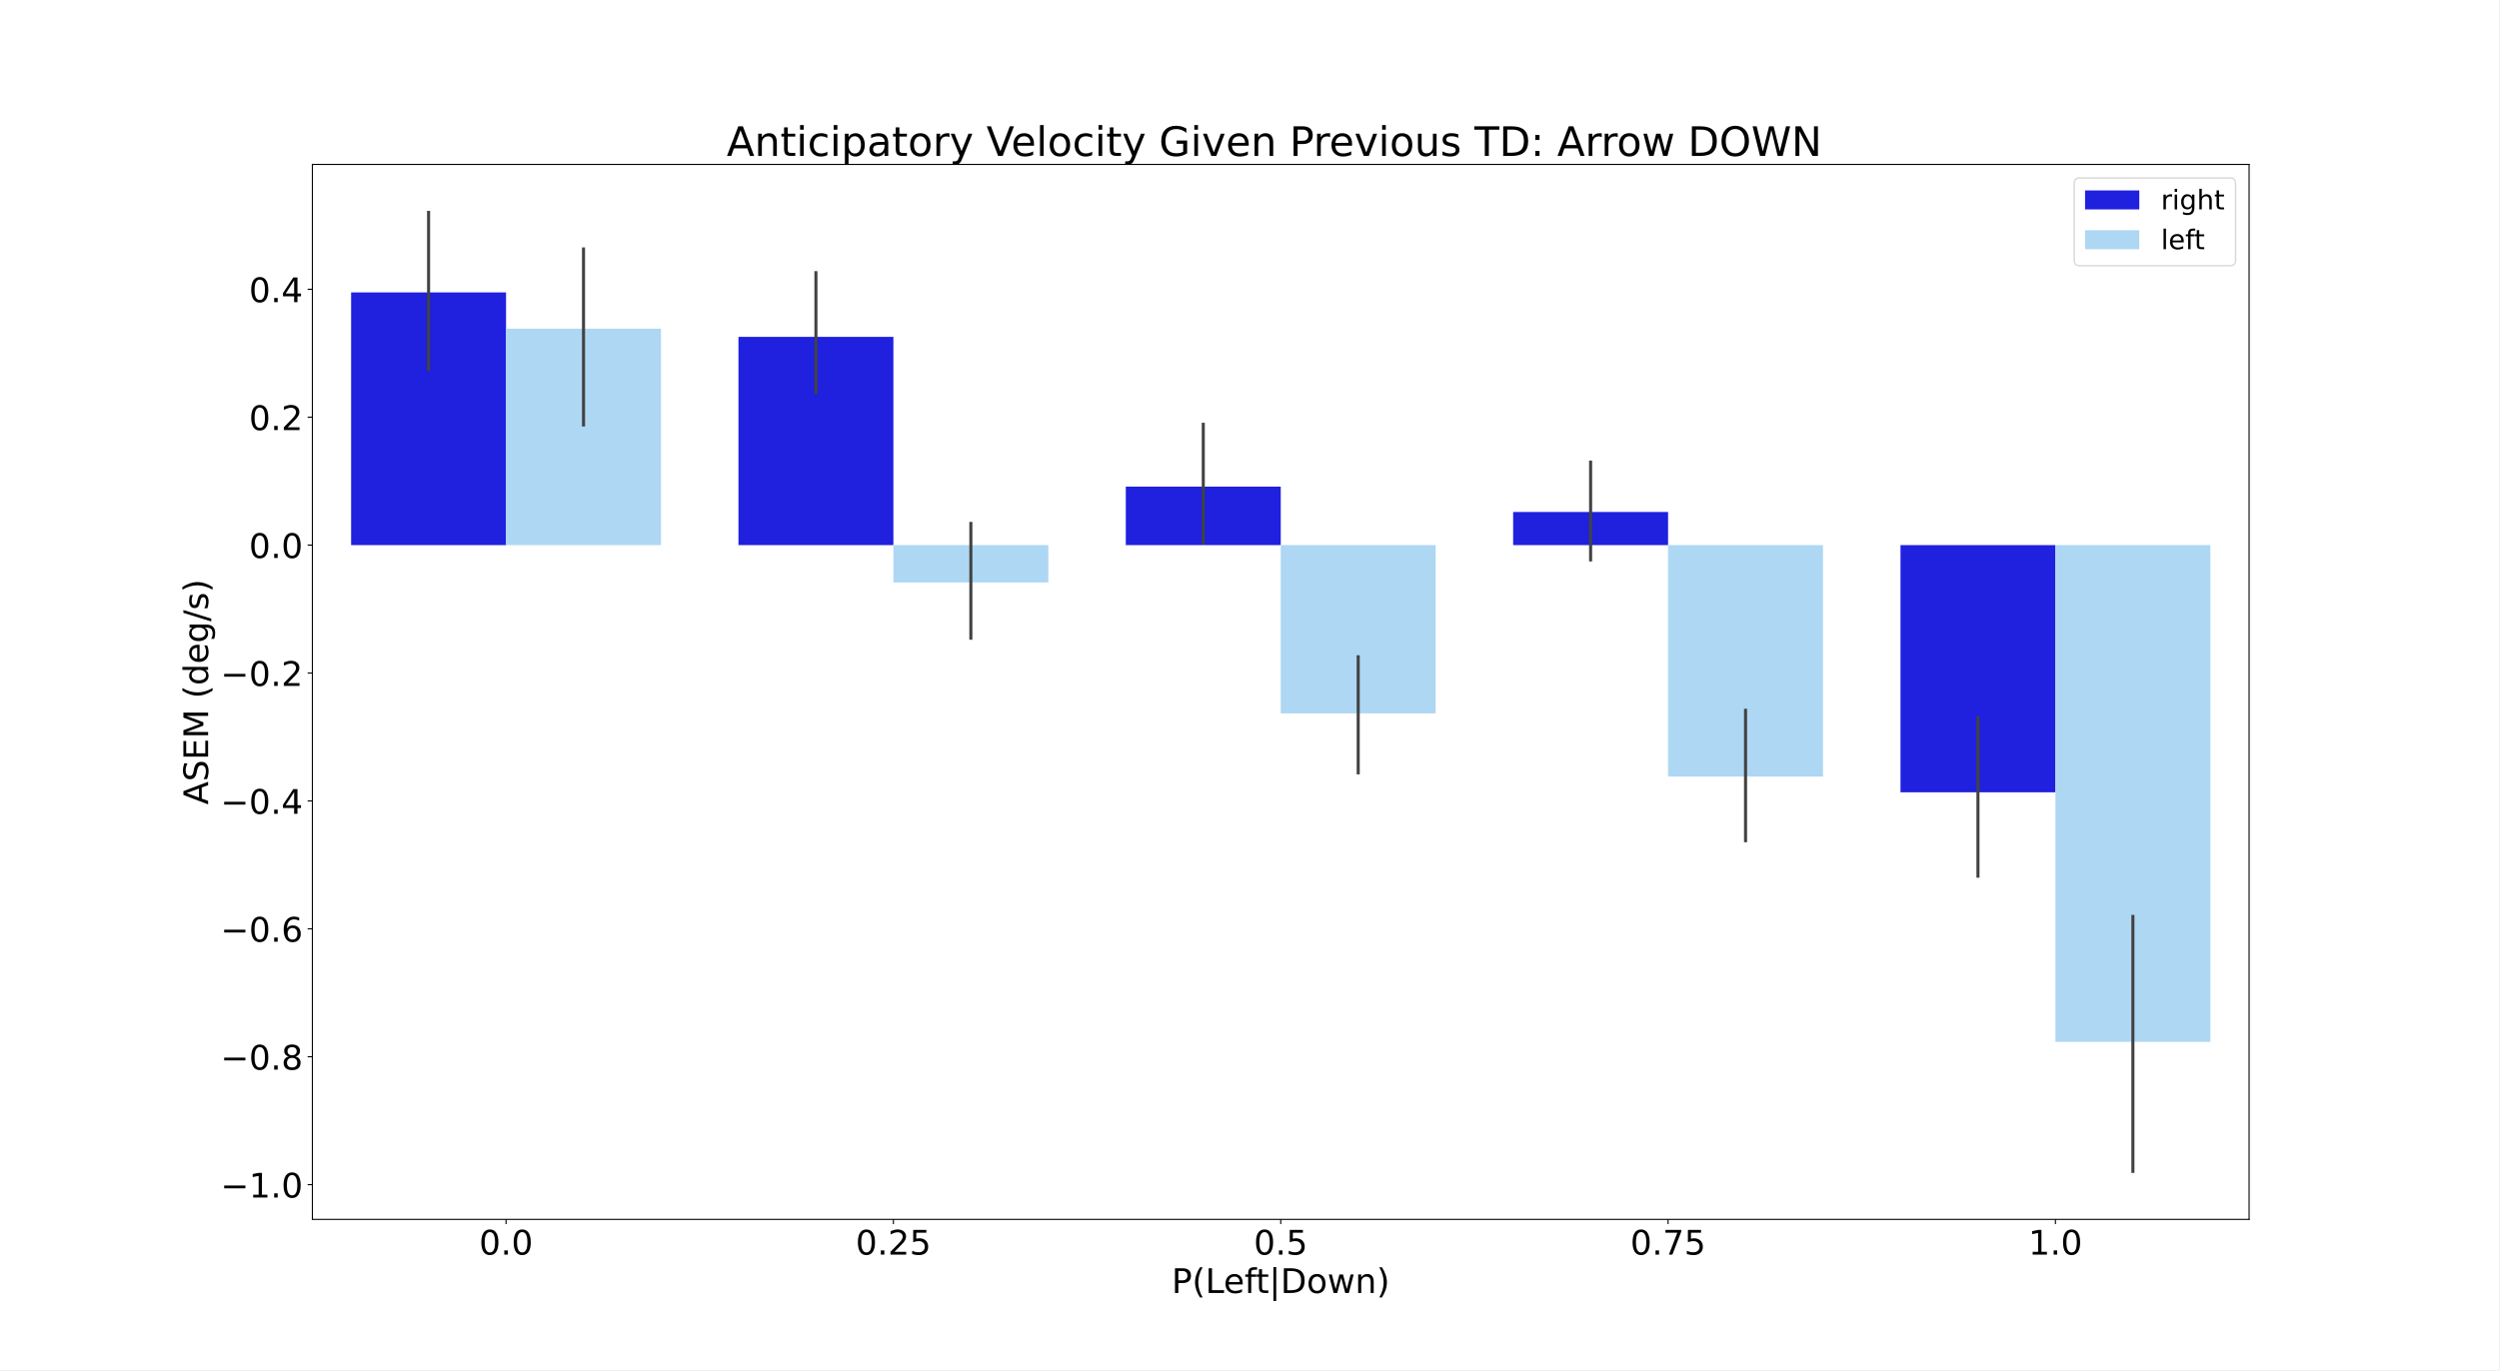
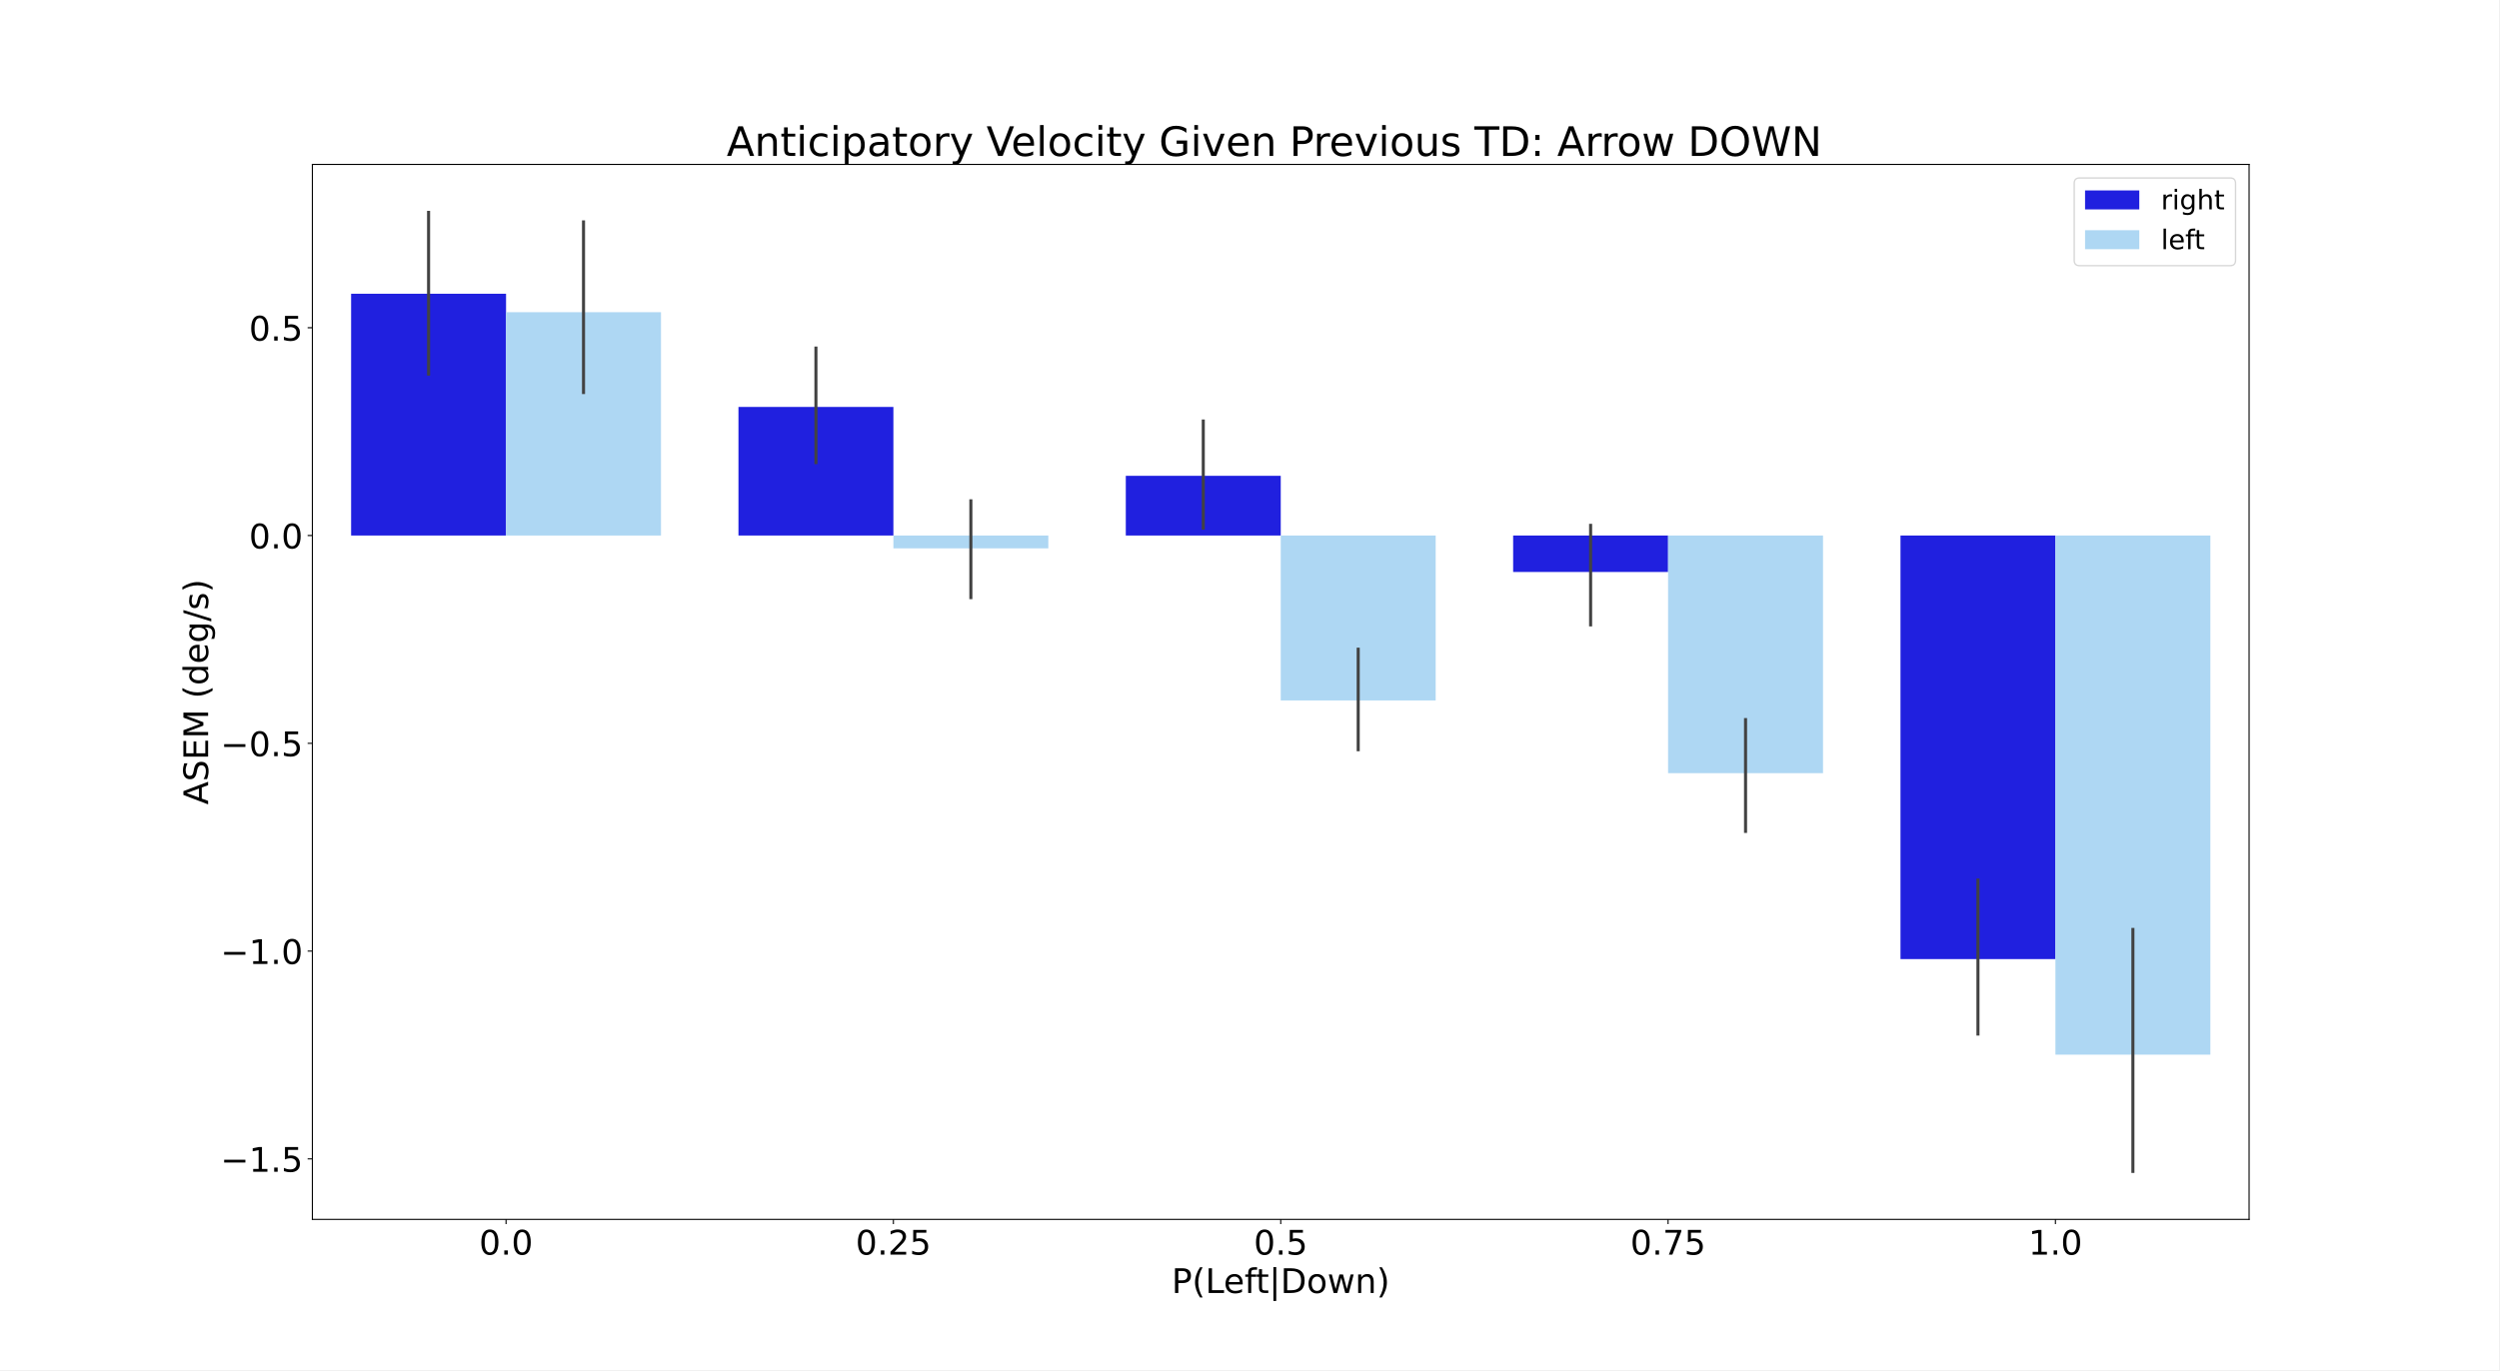
<svg xmlns="http://www.w3.org/2000/svg" xmlns:xlink="http://www.w3.org/1999/xlink" width="1843.2pt" height="1010.88pt" viewBox="0 0 1843.2 1010.88" version="1.1">
  <defs>
    <style type="text/css">*{stroke-linejoin: round; stroke-linecap: butt}</style>
  </defs>
  <g id="figure_1">
    <g id="patch_1">
      <path d="M 0 1010.88  L 1843.2 1010.88  L 1843.2 0  L 0 0  z " style="fill: #ffffff" />
    </g>
    <g id="axes_1">
      <g id="patch_2">
        <path d="M 230.4 899.683  L 1658.88 899.683  L 1658.88 121.306  L 230.4 121.306  z " style="fill: #ffffff" />
      </g>
      <g id="patch_3">
-         <path d="M 258.97 402.191  L 373.248 402.191  L 373.248 215.744  L 258.97 215.744  z " clip-path="url(#p81401923b6)" style="fill: #2020df" />
+         <path d="M 258.97 395.114  L 373.248 395.114  L 373.248 216.728  L 258.97 216.728  z " clip-path="url(#p19a5c890d2)" style="fill: #2020df" />
      </g>
      <g id="patch_4">
-         <path d="M 544.666 402.191  L 658.944 402.191  L 658.944 248.547  L 544.666 248.547  z " clip-path="url(#p81401923b6)" style="fill: #2020df" />
+         <path d="M 544.666 395.114  L 658.944 395.114  L 658.944 300.248  L 544.666 300.248  z " clip-path="url(#p19a5c890d2)" style="fill: #2020df" />
      </g>
      <g id="patch_5">
-         <path d="M 830.362 402.191  L 944.64 402.191  L 944.64 359.059  L 830.362 359.059  z " clip-path="url(#p81401923b6)" style="fill: #2020df" />
+         <path d="M 830.362 395.114  L 944.64 395.114  L 944.64 351.063  L 830.362 351.063  z " clip-path="url(#p19a5c890d2)" style="fill: #2020df" />
      </g>
      <g id="patch_6">
-         <path d="M 1116.058 402.191  L 1230.336 402.191  L 1230.336 377.752  L 1116.058 377.752  z " clip-path="url(#p81401923b6)" style="fill: #2020df" />
+         <path d="M 1116.058 395.114  L 1230.336 395.114  L 1230.336 422.017  L 1116.058 422.017  z " clip-path="url(#p19a5c890d2)" style="fill: #2020df" />
      </g>
      <g id="patch_7">
-         <path d="M 1401.754 402.191  L 1516.032 402.191  L 1516.032 584.563  L 1401.754 584.563  z " clip-path="url(#p81401923b6)" style="fill: #2020df" />
+         <path d="M 1401.754 395.114  L 1516.032 395.114  L 1516.032 707.633  L 1401.754 707.633  z " clip-path="url(#p19a5c890d2)" style="fill: #2020df" />
      </g>
      <g id="patch_8">
-         <path d="M 373.248 402.191  L 487.526 402.191  L 487.526 242.506  L 373.248 242.506  z " clip-path="url(#p81401923b6)" style="fill: #aed7f3" />
+         <path d="M 373.248 395.114  L 487.526 395.114  L 487.526 230.343  L 373.248 230.343  z " clip-path="url(#p19a5c890d2)" style="fill: #aed7f3" />
      </g>
      <g id="patch_9">
-         <path d="M 658.944 402.191  L 773.222 402.191  L 773.222 429.731  L 658.944 429.731  z " clip-path="url(#p81401923b6)" style="fill: #aed7f3" />
+         <path d="M 658.944 395.114  L 773.222 395.114  L 773.222 404.575  L 658.944 404.575  z " clip-path="url(#p19a5c890d2)" style="fill: #aed7f3" />
      </g>
      <g id="patch_10">
-         <path d="M 944.64 402.191  L 1058.918 402.191  L 1058.918 526.343  L 944.64 526.343  z " clip-path="url(#p81401923b6)" style="fill: #aed7f3" />
+         <path d="M 944.64 395.114  L 1058.918 395.114  L 1058.918 516.799  L 944.64 516.799  z " clip-path="url(#p19a5c890d2)" style="fill: #aed7f3" />
      </g>
      <g id="patch_11">
-         <path d="M 1230.336 402.191  L 1344.614 402.191  L 1344.614 572.953  L 1230.336 572.953  z " clip-path="url(#p81401923b6)" style="fill: #aed7f3" />
+         <path d="M 1230.336 395.114  L 1344.614 395.114  L 1344.614 570.454  L 1230.336 570.454  z " clip-path="url(#p19a5c890d2)" style="fill: #aed7f3" />
      </g>
      <g id="patch_12">
-         <path d="M 1516.032 402.191  L 1630.31 402.191  L 1630.31 768.702  L 1516.032 768.702  z " clip-path="url(#p81401923b6)" style="fill: #aed7f3" />
+         <path d="M 1516.032 395.114  L 1630.31 395.114  L 1630.31 778.146  L 1516.032 778.146  z " clip-path="url(#p19a5c890d2)" style="fill: #aed7f3" />
      </g>
      <g id="patch_13">
-         <path d="M 373.248 402.191  L 373.248 402.191  L 373.248 402.191  L 373.248 402.191  z " clip-path="url(#p81401923b6)" style="fill: #2020df" />
+         <path d="M 373.248 395.114  L 373.248 395.114  L 373.248 395.114  L 373.248 395.114  z " clip-path="url(#p19a5c890d2)" style="fill: #2020df" />
      </g>
      <g id="patch_14">
-         <path d="M 373.248 402.191  L 373.248 402.191  L 373.248 402.191  L 373.248 402.191  z " clip-path="url(#p81401923b6)" style="fill: #aed7f3" />
+         <path d="M 373.248 395.114  L 373.248 395.114  L 373.248 395.114  L 373.248 395.114  z " clip-path="url(#p19a5c890d2)" style="fill: #aed7f3" />
      </g>
      <g id="matplotlib.axis_1">
        <g id="xtick_1">
          <g id="line2d_1">
            <defs>
-               <path id="m0e9796842e" d="M 0 0  L 0 3.5  " style="stroke: #000000; stroke-width: 0.8" />
+               <path id="m409769de17" d="M 0 0  L 0 3.5  " style="stroke: #000000; stroke-width: 0.8" />
            </defs>
            <g>
-               <use xlink:href="#m0e9796842e" x="373.248" y="899.683" style="stroke: #000000; stroke-width: 0.8" />
+               <use xlink:href="#m409769de17" x="373.248" y="899.683" style="stroke: #000000; stroke-width: 0.8" />
            </g>
          </g>
          <g id="text_1">
            <g transform="translate(353.3691 925.6793) scale(0.25 -0.25)">
              <defs>
                <path id="DejaVuSans-30" d="M 2034 4250  Q 1547 4250 1301 3770  Q 1056 3291 1056 2328  Q 1056 1369 1301 889  Q 1547 409 2034 409  Q 2525 409 2770 889  Q 3016 1369 3016 2328  Q 3016 3291 2770 3770  Q 2525 4250 2034 4250  z M 2034 4750  Q 2819 4750 3233 4129  Q 3647 3509 3647 2328  Q 3647 1150 3233 529  Q 2819 -91 2034 -91  Q 1250 -91 836 529  Q 422 1150 422 2328  Q 422 3509 836 4129  Q 1250 4750 2034 4750  z " transform="scale(0.015625)" />
                <path id="DejaVuSans-2e" d="M 684 794  L 1344 794  L 1344 0  L 684 0  L 684 794  z " transform="scale(0.015625)" />
              </defs>
              <use xlink:href="#DejaVuSans-30" />
              <use xlink:href="#DejaVuSans-2e" x="63.623" />
              <use xlink:href="#DejaVuSans-30" x="95.41" />
            </g>
          </g>
        </g>
        <g id="xtick_2">
          <g id="line2d_2">
            <g>
-               <use xlink:href="#m0e9796842e" x="658.944" y="899.683" style="stroke: #000000; stroke-width: 0.8" />
+               <use xlink:href="#m409769de17" x="658.944" y="899.683" style="stroke: #000000; stroke-width: 0.8" />
            </g>
          </g>
          <g id="text_2">
            <g transform="translate(631.112 925.6793) scale(0.25 -0.25)">
              <defs>
                <path id="DejaVuSans-32" d="M 1228 531  L 3431 531  L 3431 0  L 469 0  L 469 531  Q 828 903 1448 1529  Q 2069 2156 2228 2338  Q 2531 2678 2651 2914  Q 2772 3150 2772 3378  Q 2772 3750 2511 3984  Q 2250 4219 1831 4219  Q 1534 4219 1204 4116  Q 875 4013 500 3803  L 500 4441  Q 881 4594 1212 4672  Q 1544 4750 1819 4750  Q 2544 4750 2975 4387  Q 3406 4025 3406 3419  Q 3406 3131 3298 2873  Q 3191 2616 2906 2266  Q 2828 2175 2409 1742  Q 1991 1309 1228 531  z " transform="scale(0.015625)" />
                <path id="DejaVuSans-35" d="M 691 4666  L 3169 4666  L 3169 4134  L 1269 4134  L 1269 2991  Q 1406 3038 1543 3061  Q 1681 3084 1819 3084  Q 2600 3084 3056 2656  Q 3513 2228 3513 1497  Q 3513 744 3044 326  Q 2575 -91 1722 -91  Q 1428 -91 1123 -41  Q 819 9 494 109  L 494 744  Q 775 591 1075 516  Q 1375 441 1709 441  Q 2250 441 2565 725  Q 2881 1009 2881 1497  Q 2881 1984 2565 2268  Q 2250 2553 1709 2553  Q 1456 2553 1204 2497  Q 953 2441 691 2322  L 691 4666  z " transform="scale(0.015625)" />
              </defs>
              <use xlink:href="#DejaVuSans-30" />
              <use xlink:href="#DejaVuSans-2e" x="63.623" />
              <use xlink:href="#DejaVuSans-32" x="95.41" />
              <use xlink:href="#DejaVuSans-35" x="159.033" />
            </g>
          </g>
        </g>
        <g id="xtick_3">
          <g id="line2d_3">
            <g>
-               <use xlink:href="#m0e9796842e" x="944.64" y="899.683" style="stroke: #000000; stroke-width: 0.8" />
+               <use xlink:href="#m409769de17" x="944.64" y="899.683" style="stroke: #000000; stroke-width: 0.8" />
            </g>
          </g>
          <g id="text_3">
            <g transform="translate(924.7611 925.6793) scale(0.25 -0.25)">
              <use xlink:href="#DejaVuSans-30" />
              <use xlink:href="#DejaVuSans-2e" x="63.623" />
              <use xlink:href="#DejaVuSans-35" x="95.41" />
            </g>
          </g>
        </g>
        <g id="xtick_4">
          <g id="line2d_4">
            <g>
-               <use xlink:href="#m0e9796842e" x="1230.336" y="899.683" style="stroke: #000000; stroke-width: 0.8" />
+               <use xlink:href="#m409769de17" x="1230.336" y="899.683" style="stroke: #000000; stroke-width: 0.8" />
            </g>
          </g>
          <g id="text_4">
            <g transform="translate(1202.504 925.6793) scale(0.25 -0.25)">
              <defs>
                <path id="DejaVuSans-37" d="M 525 4666  L 3525 4666  L 3525 4397  L 1831 0  L 1172 0  L 2766 4134  L 525 4134  L 525 4666  z " transform="scale(0.015625)" />
              </defs>
              <use xlink:href="#DejaVuSans-30" />
              <use xlink:href="#DejaVuSans-2e" x="63.623" />
              <use xlink:href="#DejaVuSans-37" x="95.41" />
              <use xlink:href="#DejaVuSans-35" x="159.033" />
            </g>
          </g>
        </g>
        <g id="xtick_5">
          <g id="line2d_5">
            <g>
-               <use xlink:href="#m0e9796842e" x="1516.032" y="899.683" style="stroke: #000000; stroke-width: 0.8" />
+               <use xlink:href="#m409769de17" x="1516.032" y="899.683" style="stroke: #000000; stroke-width: 0.8" />
            </g>
          </g>
          <g id="text_5">
            <g transform="translate(1496.153 925.6793) scale(0.25 -0.25)">
              <defs>
                <path id="DejaVuSans-31" d="M 794 531  L 1825 531  L 1825 4091  L 703 3866  L 703 4441  L 1819 4666  L 2450 4666  L 2450 531  L 3481 531  L 3481 0  L 794 0  L 794 531  z " transform="scale(0.015625)" />
              </defs>
              <use xlink:href="#DejaVuSans-31" />
              <use xlink:href="#DejaVuSans-2e" x="63.623" />
              <use xlink:href="#DejaVuSans-30" x="95.41" />
            </g>
          </g>
        </g>
        <g id="text_6">
          <g transform="translate(864.2005 953.984) scale(0.25 -0.25)">
            <defs>
              <path id="DejaVuSans-50" d="M 1259 4147  L 1259 2394  L 2053 2394  Q 2494 2394 2734 2622  Q 2975 2850 2975 3272  Q 2975 3691 2734 3919  Q 2494 4147 2053 4147  L 1259 4147  z M 628 4666  L 2053 4666  Q 2838 4666 3239 4311  Q 3641 3956 3641 3272  Q 3641 2581 3239 2228  Q 2838 1875 2053 1875  L 1259 1875  L 1259 0  L 628 0  L 628 4666  z " transform="scale(0.015625)" />
              <path id="DejaVuSans-28" d="M 1984 4856  Q 1566 4138 1362 3434  Q 1159 2731 1159 2009  Q 1159 1288 1364 580  Q 1569 -128 1984 -844  L 1484 -844  Q 1016 -109 783 600  Q 550 1309 550 2009  Q 550 2706 781 3412  Q 1013 4119 1484 4856  L 1984 4856  z " transform="scale(0.015625)" />
              <path id="DejaVuSans-4c" d="M 628 4666  L 1259 4666  L 1259 531  L 3531 531  L 3531 0  L 628 0  L 628 4666  z " transform="scale(0.015625)" />
              <path id="DejaVuSans-65" d="M 3597 1894  L 3597 1613  L 953 1613  Q 991 1019 1311 708  Q 1631 397 2203 397  Q 2534 397 2845 478  Q 3156 559 3463 722  L 3463 178  Q 3153 47 2828 -22  Q 2503 -91 2169 -91  Q 1331 -91 842 396  Q 353 884 353 1716  Q 353 2575 817 3079  Q 1281 3584 2069 3584  Q 2775 3584 3186 3129  Q 3597 2675 3597 1894  z M 3022 2063  Q 3016 2534 2758 2815  Q 2500 3097 2075 3097  Q 1594 3097 1305 2825  Q 1016 2553 972 2059  L 3022 2063  z " transform="scale(0.015625)" />
              <path id="DejaVuSans-66" d="M 2375 4863  L 2375 4384  L 1825 4384  Q 1516 4384 1395 4259  Q 1275 4134 1275 3809  L 1275 3500  L 2222 3500  L 2222 3053  L 1275 3053  L 1275 0  L 697 0  L 697 3053  L 147 3053  L 147 3500  L 697 3500  L 697 3744  Q 697 4328 969 4595  Q 1241 4863 1831 4863  L 2375 4863  z " transform="scale(0.015625)" />
              <path id="DejaVuSans-74" d="M 1172 4494  L 1172 3500  L 2356 3500  L 2356 3053  L 1172 3053  L 1172 1153  Q 1172 725 1289 603  Q 1406 481 1766 481  L 2356 481  L 2356 0  L 1766 0  Q 1100 0 847 248  Q 594 497 594 1153  L 594 3053  L 172 3053  L 172 3500  L 594 3500  L 594 4494  L 1172 4494  z " transform="scale(0.015625)" />
              <path id="DejaVuSans-7c" d="M 1344 4891  L 1344 -1509  L 813 -1509  L 813 4891  L 1344 4891  z " transform="scale(0.015625)" />
              <path id="DejaVuSans-44" d="M 1259 4147  L 1259 519  L 2022 519  Q 2988 519 3436 956  Q 3884 1394 3884 2338  Q 3884 3275 3436 3711  Q 2988 4147 2022 4147  L 1259 4147  z M 628 4666  L 1925 4666  Q 3281 4666 3915 4102  Q 4550 3538 4550 2338  Q 4550 1131 3912 565  Q 3275 0 1925 0  L 628 0  L 628 4666  z " transform="scale(0.015625)" />
              <path id="DejaVuSans-6f" d="M 1959 3097  Q 1497 3097 1228 2736  Q 959 2375 959 1747  Q 959 1119 1226 758  Q 1494 397 1959 397  Q 2419 397 2687 759  Q 2956 1122 2956 1747  Q 2956 2369 2687 2733  Q 2419 3097 1959 3097  z M 1959 3584  Q 2709 3584 3137 3096  Q 3566 2609 3566 1747  Q 3566 888 3137 398  Q 2709 -91 1959 -91  Q 1206 -91 779 398  Q 353 888 353 1747  Q 353 2609 779 3096  Q 1206 3584 1959 3584  z " transform="scale(0.015625)" />
              <path id="DejaVuSans-77" d="M 269 3500  L 844 3500  L 1563 769  L 2278 3500  L 2956 3500  L 3675 769  L 4391 3500  L 4966 3500  L 4050 0  L 3372 0  L 2619 2869  L 1863 0  L 1184 0  L 269 3500  z " transform="scale(0.015625)" />
              <path id="DejaVuSans-6e" d="M 3513 2113  L 3513 0  L 2938 0  L 2938 2094  Q 2938 2591 2744 2837  Q 2550 3084 2163 3084  Q 1697 3084 1428 2787  Q 1159 2491 1159 1978  L 1159 0  L 581 0  L 581 3500  L 1159 3500  L 1159 2956  Q 1366 3272 1645 3428  Q 1925 3584 2291 3584  Q 2894 3584 3203 3211  Q 3513 2838 3513 2113  z " transform="scale(0.015625)" />
              <path id="DejaVuSans-29" d="M 513 4856  L 1013 4856  Q 1481 4119 1714 3412  Q 1947 2706 1947 2009  Q 1947 1309 1714 600  Q 1481 -109 1013 -844  L 513 -844  Q 928 -128 1133 580  Q 1338 1288 1338 2009  Q 1338 2731 1133 3434  Q 928 4138 513 4856  z " transform="scale(0.015625)" />
            </defs>
            <use xlink:href="#DejaVuSans-50" />
            <use xlink:href="#DejaVuSans-28" x="60.303" />
            <use xlink:href="#DejaVuSans-4c" x="99.316" />
            <use xlink:href="#DejaVuSans-65" x="153.279" />
            <use xlink:href="#DejaVuSans-66" x="214.803" />
            <use xlink:href="#DejaVuSans-74" x="248.258" />
            <use xlink:href="#DejaVuSans-7c" x="287.467" />
            <use xlink:href="#DejaVuSans-44" x="321.158" />
            <use xlink:href="#DejaVuSans-6f" x="398.16" />
            <use xlink:href="#DejaVuSans-77" x="459.342" />
            <use xlink:href="#DejaVuSans-6e" x="541.129" />
            <use xlink:href="#DejaVuSans-29" x="604.508" />
          </g>
        </g>
      </g>
      <g id="matplotlib.axis_2">
        <g id="ytick_1">
          <g id="line2d_6">
            <defs>
-               <path id="m55179925f7" d="M 0 0  L -3.5 0  " style="stroke: #000000; stroke-width: 0.8" />
+               <path id="m9eeff1872e" d="M 0 0  L -3.5 0  " style="stroke: #000000; stroke-width: 0.8" />
            </defs>
            <g>
-               <use xlink:href="#m55179925f7" x="230.4" y="874.079" style="stroke: #000000; stroke-width: 0.8" />
+               <use xlink:href="#m9eeff1872e" x="230.4" y="855.044" style="stroke: #000000; stroke-width: 0.8" />
            </g>
          </g>
          <g id="text_7">
-             <g transform="translate(162.693 883.5774) scale(0.25 -0.25)">
+             <g transform="translate(162.693 864.5423) scale(0.25 -0.25)">
              <defs>
                <path id="DejaVuSans-2212" d="M 678 2272  L 4684 2272  L 4684 1741  L 678 1741  L 678 2272  z " transform="scale(0.015625)" />
              </defs>
              <use xlink:href="#DejaVuSans-2212" />
              <use xlink:href="#DejaVuSans-31" x="83.789" />
              <use xlink:href="#DejaVuSans-2e" x="147.412" />
-               <use xlink:href="#DejaVuSans-30" x="179.199" />
+               <use xlink:href="#DejaVuSans-35" x="179.199" />
            </g>
          </g>
        </g>
        <g id="ytick_2">
          <g id="line2d_7">
            <g>
-               <use xlink:href="#m55179925f7" x="230.4" y="779.702" style="stroke: #000000; stroke-width: 0.8" />
+               <use xlink:href="#m9eeff1872e" x="230.4" y="701.734" style="stroke: #000000; stroke-width: 0.8" />
            </g>
          </g>
          <g id="text_8">
-             <g transform="translate(162.693 789.1998) scale(0.25 -0.25)">
-               <defs>
-                 <path id="DejaVuSans-38" d="M 2034 2216  Q 1584 2216 1326 1975  Q 1069 1734 1069 1313  Q 1069 891 1326 650  Q 1584 409 2034 409  Q 2484 409 2743 651  Q 3003 894 3003 1313  Q 3003 1734 2745 1975  Q 2488 2216 2034 2216  z M 1403 2484  Q 997 2584 770 2862  Q 544 3141 544 3541  Q 544 4100 942 4425  Q 1341 4750 2034 4750  Q 2731 4750 3128 4425  Q 3525 4100 3525 3541  Q 3525 3141 3298 2862  Q 3072 2584 2669 2484  Q 3125 2378 3379 2068  Q 3634 1759 3634 1313  Q 3634 634 3220 271  Q 2806 -91 2034 -91  Q 1263 -91 848 271  Q 434 634 434 1313  Q 434 1759 690 2068  Q 947 2378 1403 2484  z M 1172 3481  Q 1172 3119 1398 2916  Q 1625 2713 2034 2713  Q 2441 2713 2670 2916  Q 2900 3119 2900 3481  Q 2900 3844 2670 4047  Q 2441 4250 2034 4250  Q 1625 4250 1398 4047  Q 1172 3844 1172 3481  z " transform="scale(0.015625)" />
-               </defs>
+             <g transform="translate(162.693 711.2321) scale(0.25 -0.25)">
+               <use xlink:href="#DejaVuSans-2212" />
+               <use xlink:href="#DejaVuSans-31" x="83.789" />
+               <use xlink:href="#DejaVuSans-2e" x="147.412" />
+               <use xlink:href="#DejaVuSans-30" x="179.199" />
+             </g>
+           </g>
+         </g>
+         <g id="ytick_3">
+           <g id="line2d_8">
+             <g>
+               <use xlink:href="#m9eeff1872e" x="230.4" y="548.424" style="stroke: #000000; stroke-width: 0.8" />
+             </g>
+           </g>
+           <g id="text_9">
+             <g transform="translate(162.693 557.9218) scale(0.25 -0.25)">
              <use xlink:href="#DejaVuSans-2212" />
              <use xlink:href="#DejaVuSans-30" x="83.789" />
              <use xlink:href="#DejaVuSans-2e" x="147.412" />
-               <use xlink:href="#DejaVuSans-38" x="179.199" />
-             </g>
-           </g>
-         </g>
-         <g id="ytick_3">
-           <g id="line2d_8">
-             <g>
-               <use xlink:href="#m55179925f7" x="230.4" y="685.324" style="stroke: #000000; stroke-width: 0.8" />
-             </g>
-           </g>
-           <g id="text_9">
-             <g transform="translate(162.693 694.8222) scale(0.25 -0.25)">
-               <defs>
-                 <path id="DejaVuSans-36" d="M 2113 2584  Q 1688 2584 1439 2293  Q 1191 2003 1191 1497  Q 1191 994 1439 701  Q 1688 409 2113 409  Q 2538 409 2786 701  Q 3034 994 3034 1497  Q 3034 2003 2786 2293  Q 2538 2584 2113 2584  z M 3366 4563  L 3366 3988  Q 3128 4100 2886 4159  Q 2644 4219 2406 4219  Q 1781 4219 1451 3797  Q 1122 3375 1075 2522  Q 1259 2794 1537 2939  Q 1816 3084 2150 3084  Q 2853 3084 3261 2657  Q 3669 2231 3669 1497  Q 3669 778 3244 343  Q 2819 -91 2113 -91  Q 1303 -91 875 529  Q 447 1150 447 2328  Q 447 3434 972 4092  Q 1497 4750 2381 4750  Q 2619 4750 2861 4703  Q 3103 4656 3366 4563  z " transform="scale(0.015625)" />
-               </defs>
-               <use xlink:href="#DejaVuSans-2212" />
-               <use xlink:href="#DejaVuSans-30" x="83.789" />
-               <use xlink:href="#DejaVuSans-2e" x="147.412" />
-               <use xlink:href="#DejaVuSans-36" x="179.199" />
+               <use xlink:href="#DejaVuSans-35" x="179.199" />
            </g>
          </g>
        </g>
        <g id="ytick_4">
          <g id="line2d_9">
            <g>
-               <use xlink:href="#m55179925f7" x="230.4" y="590.947" style="stroke: #000000; stroke-width: 0.8" />
+               <use xlink:href="#m9eeff1872e" x="230.4" y="395.114" style="stroke: #000000; stroke-width: 0.8" />
            </g>
          </g>
          <g id="text_10">
-             <g transform="translate(162.693 600.4446) scale(0.25 -0.25)">
-               <defs>
-                 <path id="DejaVuSans-34" d="M 2419 4116  L 825 1625  L 2419 1625  L 2419 4116  z M 2253 4666  L 3047 4666  L 3047 1625  L 3713 1625  L 3713 1100  L 3047 1100  L 3047 0  L 2419 0  L 2419 1100  L 313 1100  L 313 1709  L 2253 4666  z " transform="scale(0.015625)" />
-               </defs>
-               <use xlink:href="#DejaVuSans-2212" />
-               <use xlink:href="#DejaVuSans-30" x="83.789" />
-               <use xlink:href="#DejaVuSans-2e" x="147.412" />
-               <use xlink:href="#DejaVuSans-34" x="179.199" />
+             <g transform="translate(183.6422 404.6116) scale(0.25 -0.25)">
+               <use xlink:href="#DejaVuSans-30" />
+               <use xlink:href="#DejaVuSans-2e" x="63.623" />
+               <use xlink:href="#DejaVuSans-30" x="95.41" />
            </g>
          </g>
        </g>
        <g id="ytick_5">
          <g id="line2d_10">
            <g>
-               <use xlink:href="#m55179925f7" x="230.4" y="496.569" style="stroke: #000000; stroke-width: 0.8" />
+               <use xlink:href="#m9eeff1872e" x="230.4" y="241.803" style="stroke: #000000; stroke-width: 0.8" />
            </g>
          </g>
          <g id="text_11">
-             <g transform="translate(162.693 506.0671) scale(0.25 -0.25)">
-               <use xlink:href="#DejaVuSans-2212" />
-               <use xlink:href="#DejaVuSans-30" x="83.789" />
-               <use xlink:href="#DejaVuSans-2e" x="147.412" />
-               <use xlink:href="#DejaVuSans-32" x="179.199" />
-             </g>
-           </g>
-         </g>
-         <g id="ytick_6">
-           <g id="line2d_11">
-             <g>
-               <use xlink:href="#m55179925f7" x="230.4" y="402.191" style="stroke: #000000; stroke-width: 0.8" />
-             </g>
-           </g>
-           <g id="text_12">
-             <g transform="translate(183.6422 411.6895) scale(0.25 -0.25)">
-               <use xlink:href="#DejaVuSans-30" />
-               <use xlink:href="#DejaVuSans-2e" x="63.623" />
-               <use xlink:href="#DejaVuSans-30" x="95.41" />
-             </g>
-           </g>
-         </g>
-         <g id="ytick_7">
-           <g id="line2d_12">
-             <g>
-               <use xlink:href="#m55179925f7" x="230.4" y="307.814" style="stroke: #000000; stroke-width: 0.8" />
-             </g>
-           </g>
-           <g id="text_13">
-             <g transform="translate(183.6422 317.3119) scale(0.25 -0.25)">
-               <use xlink:href="#DejaVuSans-30" />
-               <use xlink:href="#DejaVuSans-2e" x="63.623" />
-               <use xlink:href="#DejaVuSans-32" x="95.41" />
-             </g>
-           </g>
-         </g>
-         <g id="ytick_8">
-           <g id="line2d_13">
-             <g>
-               <use xlink:href="#m55179925f7" x="230.4" y="213.436" style="stroke: #000000; stroke-width: 0.8" />
-             </g>
-           </g>
-           <g id="text_14">
-             <g transform="translate(183.6422 222.9343) scale(0.25 -0.25)">
-               <use xlink:href="#DejaVuSans-30" />
-               <use xlink:href="#DejaVuSans-2e" x="63.623" />
-               <use xlink:href="#DejaVuSans-34" x="95.41" />
-             </g>
-           </g>
-         </g>
-         <g id="text_15">
+             <g transform="translate(183.6422 251.3014) scale(0.25 -0.25)">
+               <use xlink:href="#DejaVuSans-30" />
+               <use xlink:href="#DejaVuSans-2e" x="63.623" />
+               <use xlink:href="#DejaVuSans-35" x="95.41" />
+             </g>
+           </g>
+         </g>
+         <g id="text_12">
          <g transform="translate(153.4938 593.676) rotate(-90) scale(0.25 -0.25)">
            <defs>
              <path id="DejaVuSans-41" d="M 2188 4044  L 1331 1722  L 3047 1722  L 2188 4044  z M 1831 4666  L 2547 4666  L 4325 0  L 3669 0  L 3244 1197  L 1141 1197  L 716 0  L 50 0  L 1831 4666  z " transform="scale(0.015625)" />
              <path id="DejaVuSans-53" d="M 3425 4513  L 3425 3897  Q 3066 4069 2747 4153  Q 2428 4238 2131 4238  Q 1616 4238 1336 4038  Q 1056 3838 1056 3469  Q 1056 3159 1242 3001  Q 1428 2844 1947 2747  L 2328 2669  Q 3034 2534 3370 2195  Q 3706 1856 3706 1288  Q 3706 609 3251 259  Q 2797 -91 1919 -91  Q 1588 -91 1214 -16  Q 841 59 441 206  L 441 856  Q 825 641 1194 531  Q 1563 422 1919 422  Q 2459 422 2753 634  Q 3047 847 3047 1241  Q 3047 1584 2836 1778  Q 2625 1972 2144 2069  L 1759 2144  Q 1053 2284 737 2584  Q 422 2884 422 3419  Q 422 4038 858 4394  Q 1294 4750 2059 4750  Q 2388 4750 2728 4690  Q 3069 4631 3425 4513  z " transform="scale(0.015625)" />
              <path id="DejaVuSans-45" d="M 628 4666  L 3578 4666  L 3578 4134  L 1259 4134  L 1259 2753  L 3481 2753  L 3481 2222  L 1259 2222  L 1259 531  L 3634 531  L 3634 0  L 628 0  L 628 4666  z " transform="scale(0.015625)" />
              <path id="DejaVuSans-4d" d="M 628 4666  L 1569 4666  L 2759 1491  L 3956 4666  L 4897 4666  L 4897 0  L 4281 0  L 4281 4097  L 3078 897  L 2444 897  L 1241 4097  L 1241 0  L 628 0  L 628 4666  z " transform="scale(0.015625)" />
              <path id="DejaVuSans-20" transform="scale(0.015625)" />
              <path id="DejaVuSans-64" d="M 2906 2969  L 2906 4863  L 3481 4863  L 3481 0  L 2906 0  L 2906 525  Q 2725 213 2448 61  Q 2172 -91 1784 -91  Q 1150 -91 751 415  Q 353 922 353 1747  Q 353 2572 751 3078  Q 1150 3584 1784 3584  Q 2172 3584 2448 3432  Q 2725 3281 2906 2969  z M 947 1747  Q 947 1113 1208 752  Q 1469 391 1925 391  Q 2381 391 2643 752  Q 2906 1113 2906 1747  Q 2906 2381 2643 2742  Q 2381 3103 1925 3103  Q 1469 3103 1208 2742  Q 947 2381 947 1747  z " transform="scale(0.015625)" />
              <path id="DejaVuSans-67" d="M 2906 1791  Q 2906 2416 2648 2759  Q 2391 3103 1925 3103  Q 1463 3103 1205 2759  Q 947 2416 947 1791  Q 947 1169 1205 825  Q 1463 481 1925 481  Q 2391 481 2648 825  Q 2906 1169 2906 1791  z M 3481 434  Q 3481 -459 3084 -895  Q 2688 -1331 1869 -1331  Q 1566 -1331 1297 -1286  Q 1028 -1241 775 -1147  L 775 -588  Q 1028 -725 1275 -790  Q 1522 -856 1778 -856  Q 2344 -856 2625 -561  Q 2906 -266 2906 331  L 2906 616  Q 2728 306 2450 153  Q 2172 0 1784 0  Q 1141 0 747 490  Q 353 981 353 1791  Q 353 2603 747 3093  Q 1141 3584 1784 3584  Q 2172 3584 2450 3431  Q 2728 3278 2906 2969  L 2906 3500  L 3481 3500  L 3481 434  z " transform="scale(0.015625)" />
              <path id="DejaVuSans-2f" d="M 1625 4666  L 2156 4666  L 531 -594  L 0 -594  L 1625 4666  z " transform="scale(0.015625)" />
              <path id="DejaVuSans-73" d="M 2834 3397  L 2834 2853  Q 2591 2978 2328 3040  Q 2066 3103 1784 3103  Q 1356 3103 1142 2972  Q 928 2841 928 2578  Q 928 2378 1081 2264  Q 1234 2150 1697 2047  L 1894 2003  Q 2506 1872 2764 1633  Q 3022 1394 3022 966  Q 3022 478 2636 193  Q 2250 -91 1575 -91  Q 1294 -91 989 -36  Q 684 19 347 128  L 347 722  Q 666 556 975 473  Q 1284 391 1588 391  Q 1994 391 2212 530  Q 2431 669 2431 922  Q 2431 1156 2273 1281  Q 2116 1406 1581 1522  L 1381 1569  Q 847 1681 609 1914  Q 372 2147 372 2553  Q 372 3047 722 3315  Q 1072 3584 1716 3584  Q 2034 3584 2315 3537  Q 2597 3491 2834 3397  z " transform="scale(0.015625)" />
            </defs>
            <use xlink:href="#DejaVuSans-41" />
            <use xlink:href="#DejaVuSans-53" x="68.408" />
            <use xlink:href="#DejaVuSans-45" x="131.885" />
            <use xlink:href="#DejaVuSans-4d" x="195.068" />
            <use xlink:href="#DejaVuSans-20" x="281.348" />
            <use xlink:href="#DejaVuSans-28" x="313.135" />
            <use xlink:href="#DejaVuSans-64" x="352.148" />
            <use xlink:href="#DejaVuSans-65" x="415.625" />
            <use xlink:href="#DejaVuSans-67" x="477.148" />
            <use xlink:href="#DejaVuSans-2f" x="540.625" />
            <use xlink:href="#DejaVuSans-73" x="574.316" />
            <use xlink:href="#DejaVuSans-29" x="626.416" />
          </g>
        </g>
      </g>
+       <g id="line2d_11">
+         <path d="M 316.109 275.991  L 316.109 156.686  " clip-path="url(#p19a5c890d2)" style="fill: none; stroke: #424242; stroke-width: 2.25; stroke-linecap: square" />
+       </g>
+       <g id="line2d_12">
+         <path d="M 601.805 341.302  L 601.805 256.796  " clip-path="url(#p19a5c890d2)" style="fill: none; stroke: #424242; stroke-width: 2.25; stroke-linecap: square" />
+       </g>
+       <g id="line2d_13">
+         <path d="M 887.501 389.677  L 887.501 310.62  " clip-path="url(#p19a5c890d2)" style="fill: none; stroke: #424242; stroke-width: 2.25; stroke-linecap: square" />
+       </g>
      <g id="line2d_14">
-         <path d="M 316.109 272.599  L 316.109 156.686  " clip-path="url(#p81401923b6)" style="fill: none; stroke: #424242; stroke-width: 2.25; stroke-linecap: square" />
+         <path d="M 1173.197 461.059  L 1173.197 387.593  " clip-path="url(#p19a5c890d2)" style="fill: none; stroke: #424242; stroke-width: 2.25; stroke-linecap: square" />
      </g>
      <g id="line2d_15">
-         <path d="M 601.805 289.715  L 601.805 201.18  " clip-path="url(#p81401923b6)" style="fill: none; stroke: #424242; stroke-width: 2.25; stroke-linecap: square" />
+         <path d="M 1458.893 762.937  L 1458.893 649.351  " clip-path="url(#p19a5c890d2)" style="fill: none; stroke: #424242; stroke-width: 2.25; stroke-linecap: square" />
      </g>
      <g id="line2d_16">
-         <path d="M 887.501 400.67  L 887.501 313.02  " clip-path="url(#p81401923b6)" style="fill: none; stroke: #424242; stroke-width: 2.25; stroke-linecap: square" />
+         <path d="M 430.387 289.624  L 430.387 163.722  " clip-path="url(#p19a5c890d2)" style="fill: none; stroke: #424242; stroke-width: 2.25; stroke-linecap: square" />
      </g>
      <g id="line2d_17">
-         <path d="M 1173.197 413.121  L 1173.197 340.987  " clip-path="url(#p81401923b6)" style="fill: none; stroke: #424242; stroke-width: 2.25; stroke-linecap: square" />
+         <path d="M 716.083 440.936  L 716.083 369.502  " clip-path="url(#p19a5c890d2)" style="fill: none; stroke: #424242; stroke-width: 2.25; stroke-linecap: square" />
      </g>
      <g id="line2d_18">
-         <path d="M 1458.893 646.474  L 1458.893 529.639  " clip-path="url(#p81401923b6)" style="fill: none; stroke: #424242; stroke-width: 2.25; stroke-linecap: square" />
+         <path d="M 1001.779 553.141  L 1001.779 478.975  " clip-path="url(#p19a5c890d2)" style="fill: none; stroke: #424242; stroke-width: 2.25; stroke-linecap: square" />
      </g>
      <g id="line2d_19">
-         <path d="M 430.387 313.542  L 430.387 183.674  " clip-path="url(#p81401923b6)" style="fill: none; stroke: #424242; stroke-width: 2.25; stroke-linecap: square" />
+         <path d="M 1287.475 613.431  L 1287.475 530.94  " clip-path="url(#p19a5c890d2)" style="fill: none; stroke: #424242; stroke-width: 2.25; stroke-linecap: square" />
      </g>
      <g id="line2d_20">
-         <path d="M 716.083 470.879  L 716.083 386.165  " clip-path="url(#p81401923b6)" style="fill: none; stroke: #424242; stroke-width: 2.25; stroke-linecap: square" />
-       </g>
-       <g id="line2d_21">
-         <path d="M 1001.779 570.234  L 1001.779 484.589  " clip-path="url(#p81401923b6)" style="fill: none; stroke: #424242; stroke-width: 2.25; stroke-linecap: square" />
-       </g>
-       <g id="line2d_22">
-         <path d="M 1287.475 620.294  L 1287.475 524.075  " clip-path="url(#p81401923b6)" style="fill: none; stroke: #424242; stroke-width: 2.25; stroke-linecap: square" />
-       </g>
-       <g id="line2d_23">
-         <path d="M 1573.171 864.302  L 1573.171 676.141  " clip-path="url(#p81401923b6)" style="fill: none; stroke: #424242; stroke-width: 2.25; stroke-linecap: square" />
+         <path d="M 1573.171 864.302  L 1573.171 685.753  " clip-path="url(#p19a5c890d2)" style="fill: none; stroke: #424242; stroke-width: 2.25; stroke-linecap: square" />
      </g>
      <g id="patch_15">
        <path d="M 230.4 899.683  L 230.4 121.306  " style="fill: none; stroke: #000000; stroke-width: 0.8; stroke-linejoin: miter; stroke-linecap: square" />
      </g>
      <g id="patch_16">
        <path d="M 1658.88 899.683  L 1658.88 121.306  " style="fill: none; stroke: #000000; stroke-width: 0.8; stroke-linejoin: miter; stroke-linecap: square" />
      </g>
      <g id="patch_17">
        <path d="M 230.4 899.683  L 1658.88 899.683  " style="fill: none; stroke: #000000; stroke-width: 0.8; stroke-linejoin: miter; stroke-linecap: square" />
      </g>
      <g id="patch_18">
        <path d="M 230.4 121.306  L 1658.88 121.306  " style="fill: none; stroke: #000000; stroke-width: 0.8; stroke-linejoin: miter; stroke-linecap: square" />
      </g>
-       <g id="text_16">
+       <g id="text_13">
        <g transform="translate(535.972 115.0665) scale(0.3 -0.3)">
          <defs>
            <path id="DejaVuSans-69" d="M 603 3500  L 1178 3500  L 1178 0  L 603 0  L 603 3500  z M 603 4863  L 1178 4863  L 1178 4134  L 603 4134  L 603 4863  z " transform="scale(0.015625)" />
            <path id="DejaVuSans-63" d="M 3122 3366  L 3122 2828  Q 2878 2963 2633 3030  Q 2388 3097 2138 3097  Q 1578 3097 1268 2742  Q 959 2388 959 1747  Q 959 1106 1268 751  Q 1578 397 2138 397  Q 2388 397 2633 464  Q 2878 531 3122 666  L 3122 134  Q 2881 22 2623 -34  Q 2366 -91 2075 -91  Q 1284 -91 818 406  Q 353 903 353 1747  Q 353 2603 823 3093  Q 1294 3584 2113 3584  Q 2378 3584 2631 3529  Q 2884 3475 3122 3366  z " transform="scale(0.015625)" />
            <path id="DejaVuSans-70" d="M 1159 525  L 1159 -1331  L 581 -1331  L 581 3500  L 1159 3500  L 1159 2969  Q 1341 3281 1617 3432  Q 1894 3584 2278 3584  Q 2916 3584 3314 3078  Q 3713 2572 3713 1747  Q 3713 922 3314 415  Q 2916 -91 2278 -91  Q 1894 -91 1617 61  Q 1341 213 1159 525  z M 3116 1747  Q 3116 2381 2855 2742  Q 2594 3103 2138 3103  Q 1681 3103 1420 2742  Q 1159 2381 1159 1747  Q 1159 1113 1420 752  Q 1681 391 2138 391  Q 2594 391 2855 752  Q 3116 1113 3116 1747  z " transform="scale(0.015625)" />
            <path id="DejaVuSans-61" d="M 2194 1759  Q 1497 1759 1228 1600  Q 959 1441 959 1056  Q 959 750 1161 570  Q 1363 391 1709 391  Q 2188 391 2477 730  Q 2766 1069 2766 1631  L 2766 1759  L 2194 1759  z M 3341 1997  L 3341 0  L 2766 0  L 2766 531  Q 2569 213 2275 61  Q 1981 -91 1556 -91  Q 1019 -91 701 211  Q 384 513 384 1019  Q 384 1609 779 1909  Q 1175 2209 1959 2209  L 2766 2209  L 2766 2266  Q 2766 2663 2505 2880  Q 2244 3097 1772 3097  Q 1472 3097 1187 3025  Q 903 2953 641 2809  L 641 3341  Q 956 3463 1253 3523  Q 1550 3584 1831 3584  Q 2591 3584 2966 3190  Q 3341 2797 3341 1997  z " transform="scale(0.015625)" />
            <path id="DejaVuSans-72" d="M 2631 2963  Q 2534 3019 2420 3045  Q 2306 3072 2169 3072  Q 1681 3072 1420 2755  Q 1159 2438 1159 1844  L 1159 0  L 581 0  L 581 3500  L 1159 3500  L 1159 2956  Q 1341 3275 1631 3429  Q 1922 3584 2338 3584  Q 2397 3584 2469 3576  Q 2541 3569 2628 3553  L 2631 2963  z " transform="scale(0.015625)" />
            <path id="DejaVuSans-79" d="M 2059 -325  Q 1816 -950 1584 -1140  Q 1353 -1331 966 -1331  L 506 -1331  L 506 -850  L 844 -850  Q 1081 -850 1212 -737  Q 1344 -625 1503 -206  L 1606 56  L 191 3500  L 800 3500  L 1894 763  L 2988 3500  L 3597 3500  L 2059 -325  z " transform="scale(0.015625)" />
            <path id="DejaVuSans-56" d="M 1831 0  L 50 4666  L 709 4666  L 2188 738  L 3669 4666  L 4325 4666  L 2547 0  L 1831 0  z " transform="scale(0.015625)" />
            <path id="DejaVuSans-6c" d="M 603 4863  L 1178 4863  L 1178 0  L 603 0  L 603 4863  z " transform="scale(0.015625)" />
            <path id="DejaVuSans-47" d="M 3809 666  L 3809 1919  L 2778 1919  L 2778 2438  L 4434 2438  L 4434 434  Q 4069 175 3628 42  Q 3188 -91 2688 -91  Q 1594 -91 976 548  Q 359 1188 359 2328  Q 359 3472 976 4111  Q 1594 4750 2688 4750  Q 3144 4750 3555 4637  Q 3966 4525 4313 4306  L 4313 3634  Q 3963 3931 3569 4081  Q 3175 4231 2741 4231  Q 1884 4231 1454 3753  Q 1025 3275 1025 2328  Q 1025 1384 1454 906  Q 1884 428 2741 428  Q 3075 428 3337 486  Q 3600 544 3809 666  z " transform="scale(0.015625)" />
            <path id="DejaVuSans-76" d="M 191 3500  L 800 3500  L 1894 563  L 2988 3500  L 3597 3500  L 2284 0  L 1503 0  L 191 3500  z " transform="scale(0.015625)" />
            <path id="DejaVuSans-75" d="M 544 1381  L 544 3500  L 1119 3500  L 1119 1403  Q 1119 906 1312 657  Q 1506 409 1894 409  Q 2359 409 2629 706  Q 2900 1003 2900 1516  L 2900 3500  L 3475 3500  L 3475 0  L 2900 0  L 2900 538  Q 2691 219 2414 64  Q 2138 -91 1772 -91  Q 1169 -91 856 284  Q 544 659 544 1381  z M 1991 3584  L 1991 3584  z " transform="scale(0.015625)" />
            <path id="DejaVuSans-54" d="M -19 4666  L 3928 4666  L 3928 4134  L 2272 4134  L 2272 0  L 1638 0  L 1638 4134  L -19 4134  L -19 4666  z " transform="scale(0.015625)" />
            <path id="DejaVuSans-3a" d="M 750 794  L 1409 794  L 1409 0  L 750 0  L 750 794  z M 750 3309  L 1409 3309  L 1409 2516  L 750 2516  L 750 3309  z " transform="scale(0.015625)" />
            <path id="DejaVuSans-4f" d="M 2522 4238  Q 1834 4238 1429 3725  Q 1025 3213 1025 2328  Q 1025 1447 1429 934  Q 1834 422 2522 422  Q 3209 422 3611 934  Q 4013 1447 4013 2328  Q 4013 3213 3611 3725  Q 3209 4238 2522 4238  z M 2522 4750  Q 3503 4750 4090 4092  Q 4678 3434 4678 2328  Q 4678 1225 4090 567  Q 3503 -91 2522 -91  Q 1538 -91 948 565  Q 359 1222 359 2328  Q 359 3434 948 4092  Q 1538 4750 2522 4750  z " transform="scale(0.015625)" />
            <path id="DejaVuSans-57" d="M 213 4666  L 850 4666  L 1831 722  L 2809 4666  L 3519 4666  L 4500 722  L 5478 4666  L 6119 4666  L 4947 0  L 4153 0  L 3169 4050  L 2175 0  L 1381 0  L 213 4666  z " transform="scale(0.015625)" />
            <path id="DejaVuSans-4e" d="M 628 4666  L 1478 4666  L 3547 763  L 3547 4666  L 4159 4666  L 4159 0  L 3309 0  L 1241 3903  L 1241 0  L 628 0  L 628 4666  z " transform="scale(0.015625)" />
          </defs>
          <use xlink:href="#DejaVuSans-41" />
          <use xlink:href="#DejaVuSans-6e" x="68.408" />
          <use xlink:href="#DejaVuSans-74" x="131.787" />
          <use xlink:href="#DejaVuSans-69" x="170.996" />
          <use xlink:href="#DejaVuSans-63" x="198.779" />
          <use xlink:href="#DejaVuSans-69" x="253.76" />
          <use xlink:href="#DejaVuSans-70" x="281.543" />
          <use xlink:href="#DejaVuSans-61" x="345.02" />
          <use xlink:href="#DejaVuSans-74" x="406.299" />
          <use xlink:href="#DejaVuSans-6f" x="445.508" />
          <use xlink:href="#DejaVuSans-72" x="506.689" />
          <use xlink:href="#DejaVuSans-79" x="547.803" />
          <use xlink:href="#DejaVuSans-20" x="606.982" />
          <use xlink:href="#DejaVuSans-56" x="638.77" />
          <use xlink:href="#DejaVuSans-65" x="699.428" />
          <use xlink:href="#DejaVuSans-6c" x="760.951" />
          <use xlink:href="#DejaVuSans-6f" x="788.734" />
          <use xlink:href="#DejaVuSans-63" x="849.916" />
          <use xlink:href="#DejaVuSans-69" x="904.896" />
          <use xlink:href="#DejaVuSans-74" x="932.68" />
          <use xlink:href="#DejaVuSans-79" x="971.889" />
          <use xlink:href="#DejaVuSans-20" x="1031.068" />
          <use xlink:href="#DejaVuSans-47" x="1062.855" />
          <use xlink:href="#DejaVuSans-69" x="1140.346" />
          <use xlink:href="#DejaVuSans-76" x="1168.129" />
          <use xlink:href="#DejaVuSans-65" x="1227.309" />
          <use xlink:href="#DejaVuSans-6e" x="1288.832" />
          <use xlink:href="#DejaVuSans-20" x="1352.211" />
          <use xlink:href="#DejaVuSans-50" x="1383.998" />
          <use xlink:href="#DejaVuSans-72" x="1442.551" />
          <use xlink:href="#DejaVuSans-65" x="1481.414" />
          <use xlink:href="#DejaVuSans-76" x="1542.938" />
          <use xlink:href="#DejaVuSans-69" x="1602.117" />
          <use xlink:href="#DejaVuSans-6f" x="1629.9" />
          <use xlink:href="#DejaVuSans-75" x="1691.082" />
          <use xlink:href="#DejaVuSans-73" x="1754.461" />
          <use xlink:href="#DejaVuSans-20" x="1806.561" />
          <use xlink:href="#DejaVuSans-54" x="1838.348" />
          <use xlink:href="#DejaVuSans-44" x="1899.432" />
          <use xlink:href="#DejaVuSans-3a" x="1976.434" />
          <use xlink:href="#DejaVuSans-20" x="2010.125" />
          <use xlink:href="#DejaVuSans-41" x="2041.912" />
          <use xlink:href="#DejaVuSans-72" x="2110.32" />
          <use xlink:href="#DejaVuSans-72" x="2149.684" />
          <use xlink:href="#DejaVuSans-6f" x="2188.547" />
          <use xlink:href="#DejaVuSans-77" x="2249.729" />
          <use xlink:href="#DejaVuSans-20" x="2331.516" />
          <use xlink:href="#DejaVuSans-44" x="2363.303" />
          <use xlink:href="#DejaVuSans-4f" x="2440.305" />
          <use xlink:href="#DejaVuSans-57" x="2519.016" />
          <use xlink:href="#DejaVuSans-4e" x="2617.893" />
          <use xlink:href="#DejaVuSans-20" x="2692.697" />
        </g>
      </g>
      <g id="legend_1">
        <g id="patch_19">
          <path d="M 1533.889 196.018  L 1644.88 196.018  Q 1648.88 196.018 1648.88 192.018  L 1648.88 135.306  Q 1648.88 131.306 1644.88 131.306  L 1533.889 131.306  Q 1529.889 131.306 1529.889 135.306  L 1529.889 192.018  Q 1529.889 196.018 1533.889 196.018  z " style="fill: #ffffff; opacity: 0.8; stroke: #cccccc; stroke-linejoin: miter" />
        </g>
        <g id="patch_20">
          <path d="M 1537.889 154.502  L 1577.889 154.502  L 1577.889 140.502  L 1537.889 140.502  z " style="fill: #2020df" />
        </g>
-         <g id="text_17">
+         <g id="text_14">
          <g transform="translate(1593.889 154.5025) scale(0.2 -0.2)">
            <defs>
              <path id="DejaVuSans-68" d="M 3513 2113  L 3513 0  L 2938 0  L 2938 2094  Q 2938 2591 2744 2837  Q 2550 3084 2163 3084  Q 1697 3084 1428 2787  Q 1159 2491 1159 1978  L 1159 0  L 581 0  L 581 4863  L 1159 4863  L 1159 2956  Q 1366 3272 1645 3428  Q 1925 3584 2291 3584  Q 2894 3584 3203 3211  Q 3513 2838 3513 2113  z " transform="scale(0.015625)" />
            </defs>
            <use xlink:href="#DejaVuSans-72" />
            <use xlink:href="#DejaVuSans-69" x="41.113" />
            <use xlink:href="#DejaVuSans-67" x="68.896" />
            <use xlink:href="#DejaVuSans-68" x="132.373" />
            <use xlink:href="#DejaVuSans-74" x="195.752" />
          </g>
        </g>
        <g id="patch_21">
          <path d="M 1537.889 183.859  L 1577.889 183.859  L 1577.889 169.859  L 1537.889 169.859  z " style="fill: #aed7f3" />
        </g>
-         <g id="text_18">
+         <g id="text_15">
          <g transform="translate(1593.889 183.8587) scale(0.2 -0.2)">
            <use xlink:href="#DejaVuSans-6c" />
            <use xlink:href="#DejaVuSans-65" x="27.783" />
            <use xlink:href="#DejaVuSans-66" x="89.307" />
            <use xlink:href="#DejaVuSans-74" x="122.762" />
          </g>
        </g>
      </g>
    </g>
  </g>
  <defs>
-     <clipPath id="p81401923b6">
+     <clipPath id="p19a5c890d2">
      <rect x="230.4" y="121.306" width="1428.48" height="778.378" />
    </clipPath>
  </defs>
</svg>
